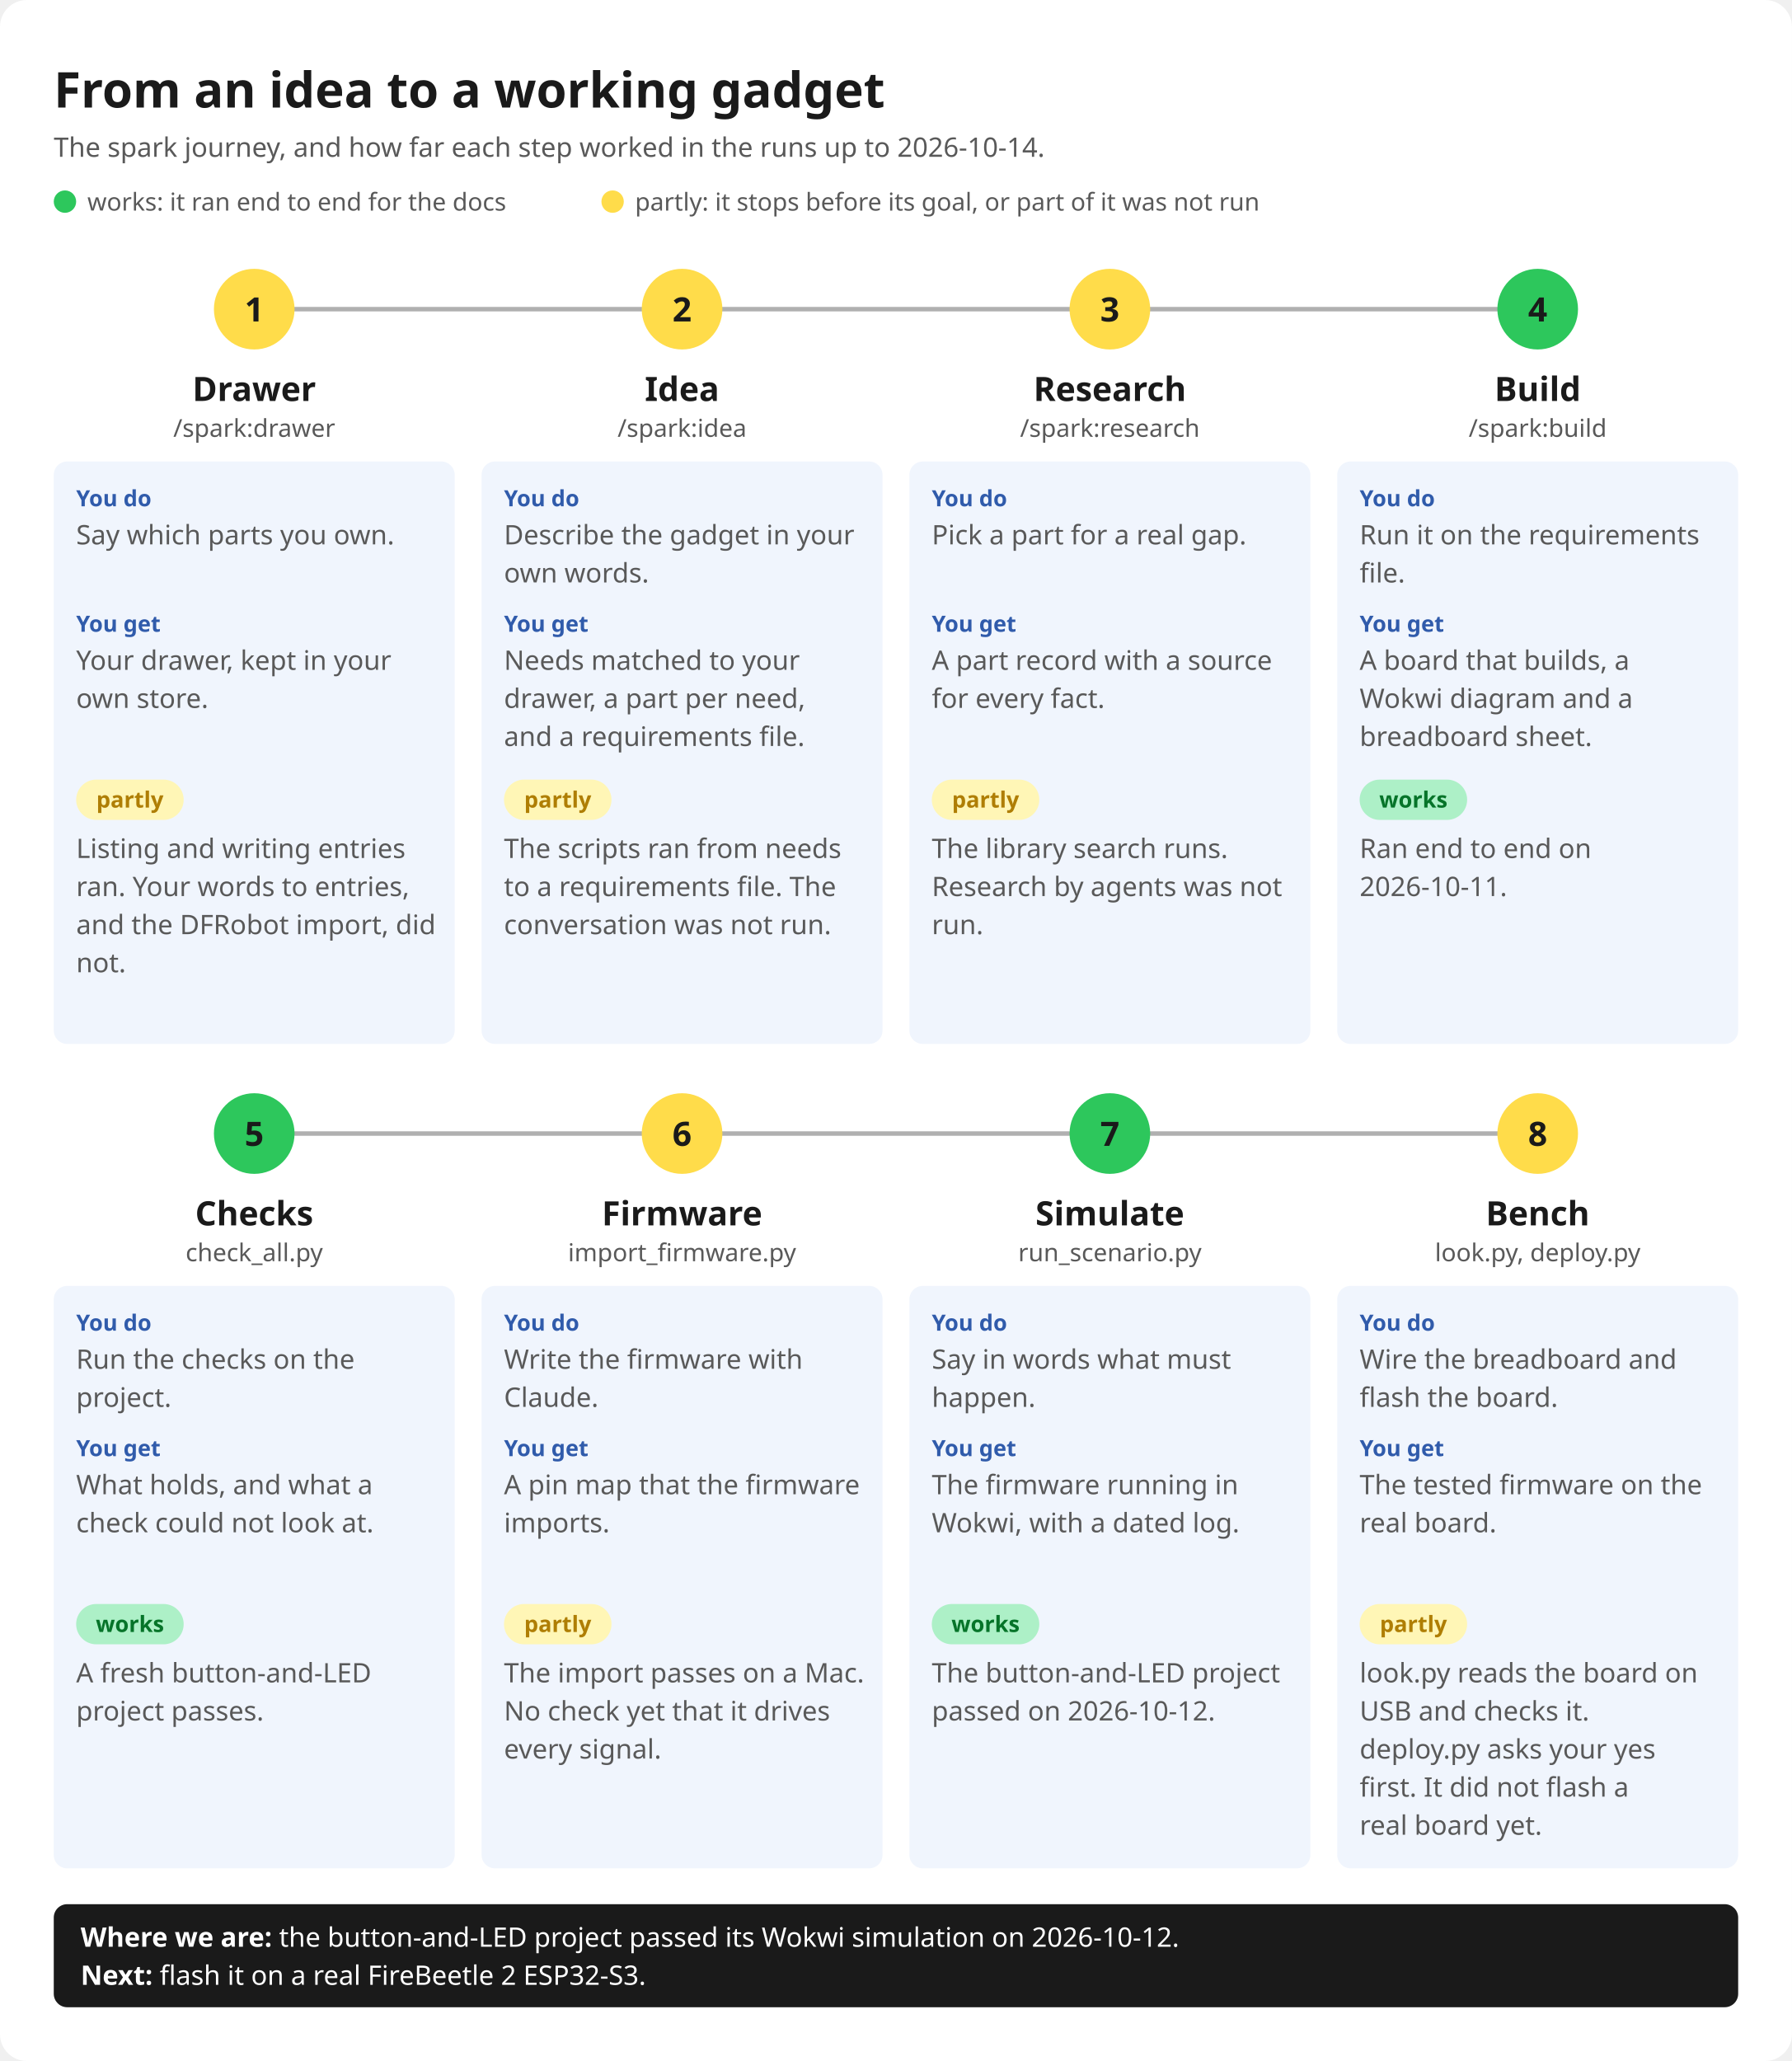
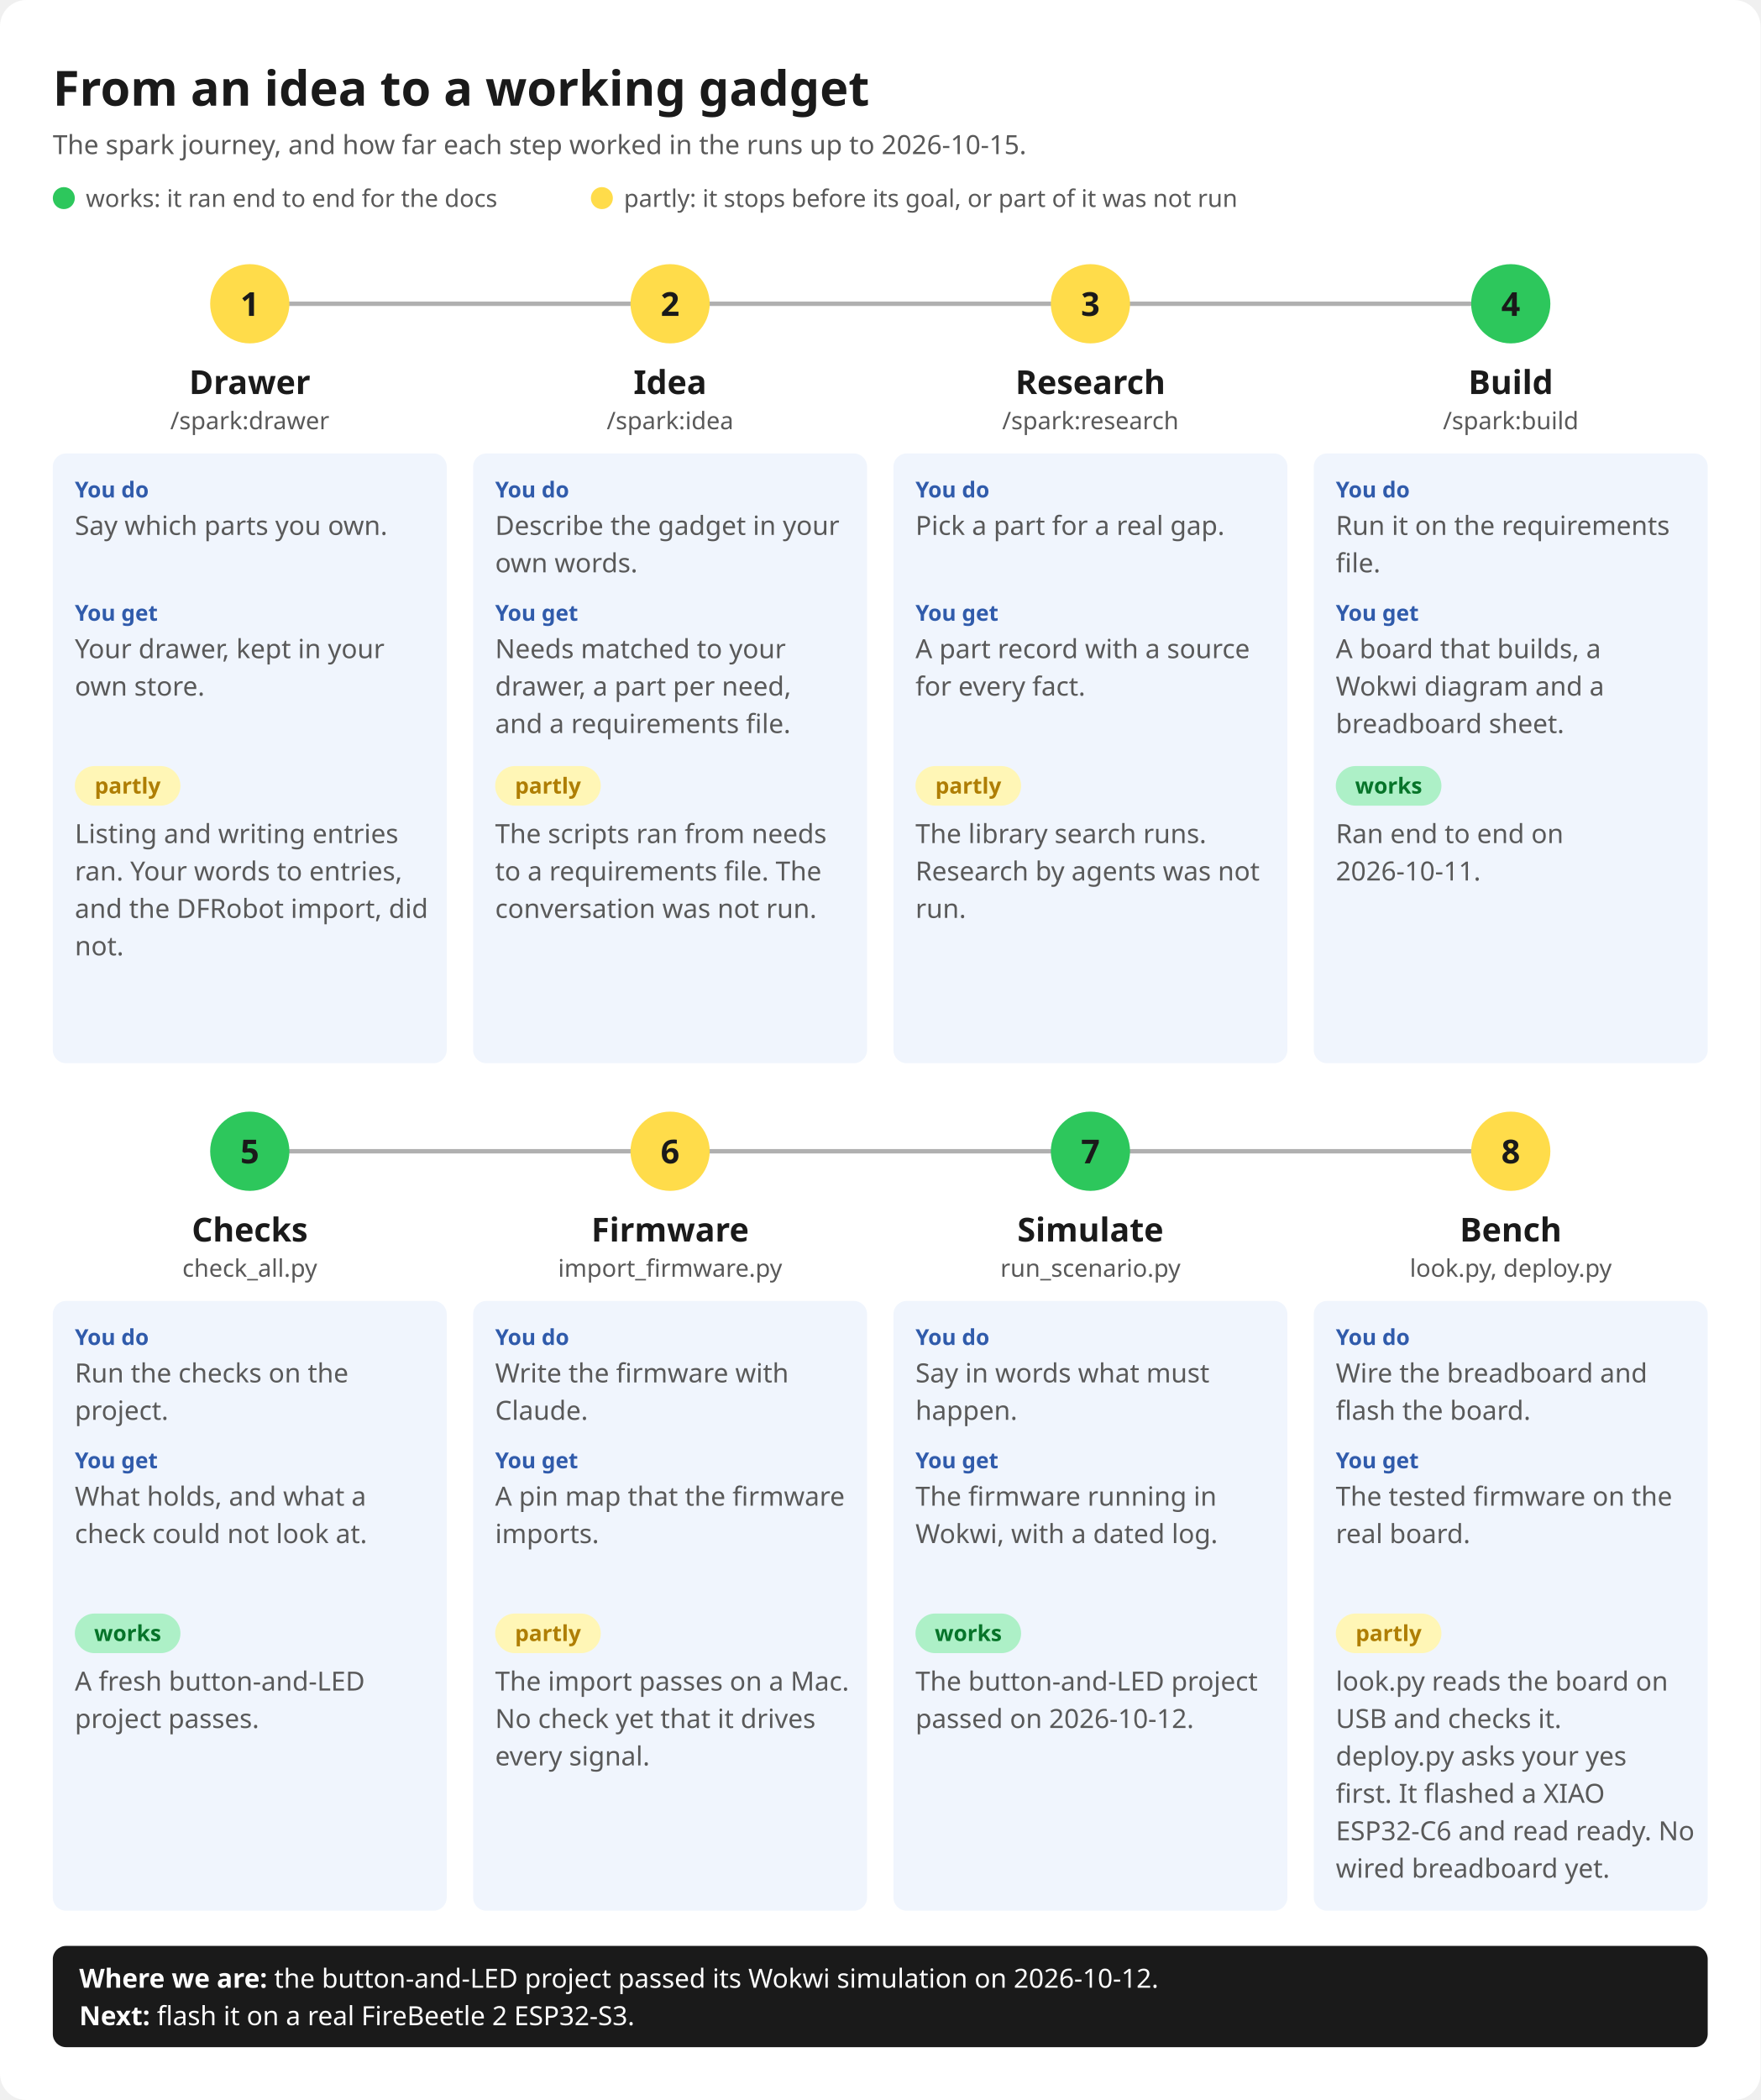
- <svg xmlns="http://www.w3.org/2000/svg" viewBox="0 0 1600 1840" width="1600" height="1840" font-family="'Noto Sans', 'Helvetica Neue', Helvetica, Arial, sans-serif">
-   <rect width="1600" height="1840" rx="24" fill="#ffffff" />
+ <svg xmlns="http://www.w3.org/2000/svg" viewBox="0 0 1600 1908" width="1600" height="1908" font-family="'Noto Sans', 'Helvetica Neue', Helvetica, Arial, sans-serif">
+   <rect width="1600" height="1908" rx="24" fill="#ffffff" />
  <text x="48" y="96" font-size="44" font-weight="bold" fill="#1a1a1a" text-anchor="start">From an idea to a working gadget</text>
-   <text x="48" y="140" font-size="24" font-weight="normal" fill="#595959" text-anchor="start">The spark journey, and how far each step worked in the runs up to 2026-10-14.</text>
+   <text x="48" y="140" font-size="24" font-weight="normal" fill="#595959" text-anchor="start">The spark journey, and how far each step worked in the runs up to 2026-10-15.</text>
  <circle cx="58" cy="180" r="10" fill="#2dc75c" />
  <text x="78" y="188" font-size="22" font-weight="normal" fill="#595959" text-anchor="start">works: it ran end to end for the docs</text>
  <circle cx="547" cy="180" r="10" fill="#ffdc4a" />
  <text x="567" y="188" font-size="22" font-weight="normal" fill="#595959" text-anchor="start">partly: it stops before its goal, or part of it was not run</text>
  <line x1="227" y1="276" x2="1373" y2="276" stroke="#b0b0b0" stroke-width="4" />
  <circle cx="227" cy="276" r="36" fill="#ffdc4a" />
  <text x="227" y="287" font-size="30" font-weight="bold" fill="#1a1a1a" text-anchor="middle">1</text>
  <text x="227" y="358" font-size="30" font-weight="bold" fill="#1a1a1a" text-anchor="middle">Drawer</text>
  <text x="227" y="390" font-size="22" font-weight="normal" fill="#595959" text-anchor="middle">/spark:drawer</text>
-   <rect x="48" y="412" width="358" height="520" rx="12" fill="#f0f5fd" />
+   <rect x="48" y="412" width="358" height="554" rx="12" fill="#f0f5fd" />
  <text x="68" y="452" font-size="20" font-weight="bold" fill="#305bab" text-anchor="start">You do</text>
  <text x="68" y="486" font-size="24" font-weight="normal" fill="#595959" text-anchor="start">Say which parts you own.</text>
  <text x="68" y="564" font-size="20" font-weight="bold" fill="#305bab" text-anchor="start">You get</text>
  <text x="68" y="598" font-size="24" font-weight="normal" fill="#595959" text-anchor="start">Your drawer, kept in your</text>
  <text x="68" y="632" font-size="24" font-weight="normal" fill="#595959" text-anchor="start">own store.</text>
  <rect x="68" y="696" width="96" height="36" rx="18" fill="#fff6b6" />
  <text x="116" y="721" font-size="20" font-weight="bold" fill="#af7e04" text-anchor="middle">partly</text>
  <text x="68" y="766" font-size="24" font-weight="normal" fill="#595959" text-anchor="start">Listing and writing entries</text>
  <text x="68" y="800" font-size="24" font-weight="normal" fill="#595959" text-anchor="start">ran. Your words to entries,</text>
  <text x="68" y="834" font-size="24" font-weight="normal" fill="#595959" text-anchor="start">and the DFRobot import, did</text>
  <text x="68" y="868" font-size="24" font-weight="normal" fill="#595959" text-anchor="start">not.</text>
  <circle cx="609" cy="276" r="36" fill="#ffdc4a" />
  <text x="609" y="287" font-size="30" font-weight="bold" fill="#1a1a1a" text-anchor="middle">2</text>
  <text x="609" y="358" font-size="30" font-weight="bold" fill="#1a1a1a" text-anchor="middle">Idea</text>
  <text x="609" y="390" font-size="22" font-weight="normal" fill="#595959" text-anchor="middle">/spark:idea</text>
-   <rect x="430" y="412" width="358" height="520" rx="12" fill="#f0f5fd" />
+   <rect x="430" y="412" width="358" height="554" rx="12" fill="#f0f5fd" />
  <text x="450" y="452" font-size="20" font-weight="bold" fill="#305bab" text-anchor="start">You do</text>
  <text x="450" y="486" font-size="24" font-weight="normal" fill="#595959" text-anchor="start">Describe the gadget in your</text>
  <text x="450" y="520" font-size="24" font-weight="normal" fill="#595959" text-anchor="start">own words.</text>
  <text x="450" y="564" font-size="20" font-weight="bold" fill="#305bab" text-anchor="start">You get</text>
  <text x="450" y="598" font-size="24" font-weight="normal" fill="#595959" text-anchor="start">Needs matched to your</text>
  <text x="450" y="632" font-size="24" font-weight="normal" fill="#595959" text-anchor="start">drawer, a part per need,</text>
  <text x="450" y="666" font-size="24" font-weight="normal" fill="#595959" text-anchor="start">and a requirements file.</text>
  <rect x="450" y="696" width="96" height="36" rx="18" fill="#fff6b6" />
  <text x="498" y="721" font-size="20" font-weight="bold" fill="#af7e04" text-anchor="middle">partly</text>
  <text x="450" y="766" font-size="24" font-weight="normal" fill="#595959" text-anchor="start">The scripts ran from needs</text>
  <text x="450" y="800" font-size="24" font-weight="normal" fill="#595959" text-anchor="start">to a requirements file. The</text>
  <text x="450" y="834" font-size="24" font-weight="normal" fill="#595959" text-anchor="start">conversation was not run.</text>
  <circle cx="991" cy="276" r="36" fill="#ffdc4a" />
  <text x="991" y="287" font-size="30" font-weight="bold" fill="#1a1a1a" text-anchor="middle">3</text>
  <text x="991" y="358" font-size="30" font-weight="bold" fill="#1a1a1a" text-anchor="middle">Research</text>
  <text x="991" y="390" font-size="22" font-weight="normal" fill="#595959" text-anchor="middle">/spark:research</text>
-   <rect x="812" y="412" width="358" height="520" rx="12" fill="#f0f5fd" />
+   <rect x="812" y="412" width="358" height="554" rx="12" fill="#f0f5fd" />
  <text x="832" y="452" font-size="20" font-weight="bold" fill="#305bab" text-anchor="start">You do</text>
  <text x="832" y="486" font-size="24" font-weight="normal" fill="#595959" text-anchor="start">Pick a part for a real gap.</text>
  <text x="832" y="564" font-size="20" font-weight="bold" fill="#305bab" text-anchor="start">You get</text>
  <text x="832" y="598" font-size="24" font-weight="normal" fill="#595959" text-anchor="start">A part record with a source</text>
  <text x="832" y="632" font-size="24" font-weight="normal" fill="#595959" text-anchor="start">for every fact.</text>
  <rect x="832" y="696" width="96" height="36" rx="18" fill="#fff6b6" />
  <text x="880" y="721" font-size="20" font-weight="bold" fill="#af7e04" text-anchor="middle">partly</text>
  <text x="832" y="766" font-size="24" font-weight="normal" fill="#595959" text-anchor="start">The library search runs.</text>
  <text x="832" y="800" font-size="24" font-weight="normal" fill="#595959" text-anchor="start">Research by agents was not</text>
  <text x="832" y="834" font-size="24" font-weight="normal" fill="#595959" text-anchor="start">run.</text>
  <circle cx="1373" cy="276" r="36" fill="#2dc75c" />
  <text x="1373" y="287" font-size="30" font-weight="bold" fill="#1a1a1a" text-anchor="middle">4</text>
  <text x="1373" y="358" font-size="30" font-weight="bold" fill="#1a1a1a" text-anchor="middle">Build</text>
  <text x="1373" y="390" font-size="22" font-weight="normal" fill="#595959" text-anchor="middle">/spark:build</text>
-   <rect x="1194" y="412" width="358" height="520" rx="12" fill="#f0f5fd" />
+   <rect x="1194" y="412" width="358" height="554" rx="12" fill="#f0f5fd" />
  <text x="1214" y="452" font-size="20" font-weight="bold" fill="#305bab" text-anchor="start">You do</text>
  <text x="1214" y="486" font-size="24" font-weight="normal" fill="#595959" text-anchor="start">Run it on the requirements</text>
  <text x="1214" y="520" font-size="24" font-weight="normal" fill="#595959" text-anchor="start">file.</text>
  <text x="1214" y="564" font-size="20" font-weight="bold" fill="#305bab" text-anchor="start">You get</text>
  <text x="1214" y="598" font-size="24" font-weight="normal" fill="#595959" text-anchor="start">A board that builds, a</text>
  <text x="1214" y="632" font-size="24" font-weight="normal" fill="#595959" text-anchor="start">Wokwi diagram and a</text>
  <text x="1214" y="666" font-size="24" font-weight="normal" fill="#595959" text-anchor="start">breadboard sheet.</text>
  <rect x="1214" y="696" width="96" height="36" rx="18" fill="#adf0c7" />
  <text x="1262" y="721" font-size="20" font-weight="bold" fill="#067429" text-anchor="middle">works</text>
  <text x="1214" y="766" font-size="24" font-weight="normal" fill="#595959" text-anchor="start">Ran end to end on</text>
  <text x="1214" y="800" font-size="24" font-weight="normal" fill="#595959" text-anchor="start">2026-10-11.</text>
-   <line x1="227" y1="1012" x2="1373" y2="1012" stroke="#b0b0b0" stroke-width="4" />
-   <circle cx="227" cy="1012" r="36" fill="#2dc75c" />
-   <text x="227" y="1023" font-size="30" font-weight="bold" fill="#1a1a1a" text-anchor="middle">5</text>
-   <text x="227" y="1094" font-size="30" font-weight="bold" fill="#1a1a1a" text-anchor="middle">Checks</text>
-   <text x="227" y="1126" font-size="22" font-weight="normal" fill="#595959" text-anchor="middle">check_all.py</text>
-   <rect x="48" y="1148" width="358" height="520" rx="12" fill="#f0f5fd" />
-   <text x="68" y="1188" font-size="20" font-weight="bold" fill="#305bab" text-anchor="start">You do</text>
-   <text x="68" y="1222" font-size="24" font-weight="normal" fill="#595959" text-anchor="start">Run the checks on the</text>
-   <text x="68" y="1256" font-size="24" font-weight="normal" fill="#595959" text-anchor="start">project.</text>
-   <text x="68" y="1300" font-size="20" font-weight="bold" fill="#305bab" text-anchor="start">You get</text>
-   <text x="68" y="1334" font-size="24" font-weight="normal" fill="#595959" text-anchor="start">What holds, and what a</text>
-   <text x="68" y="1368" font-size="24" font-weight="normal" fill="#595959" text-anchor="start">check could not look at.</text>
-   <rect x="68" y="1432" width="96" height="36" rx="18" fill="#adf0c7" />
-   <text x="116" y="1457" font-size="20" font-weight="bold" fill="#067429" text-anchor="middle">works</text>
-   <text x="68" y="1502" font-size="24" font-weight="normal" fill="#595959" text-anchor="start">A fresh button-and-LED</text>
-   <text x="68" y="1536" font-size="24" font-weight="normal" fill="#595959" text-anchor="start">project passes.</text>
-   <circle cx="609" cy="1012" r="36" fill="#ffdc4a" />
-   <text x="609" y="1023" font-size="30" font-weight="bold" fill="#1a1a1a" text-anchor="middle">6</text>
-   <text x="609" y="1094" font-size="30" font-weight="bold" fill="#1a1a1a" text-anchor="middle">Firmware</text>
-   <text x="609" y="1126" font-size="22" font-weight="normal" fill="#595959" text-anchor="middle">import_firmware.py</text>
-   <rect x="430" y="1148" width="358" height="520" rx="12" fill="#f0f5fd" />
-   <text x="450" y="1188" font-size="20" font-weight="bold" fill="#305bab" text-anchor="start">You do</text>
-   <text x="450" y="1222" font-size="24" font-weight="normal" fill="#595959" text-anchor="start">Write the firmware with</text>
-   <text x="450" y="1256" font-size="24" font-weight="normal" fill="#595959" text-anchor="start">Claude.</text>
-   <text x="450" y="1300" font-size="20" font-weight="bold" fill="#305bab" text-anchor="start">You get</text>
-   <text x="450" y="1334" font-size="24" font-weight="normal" fill="#595959" text-anchor="start">A pin map that the firmware</text>
-   <text x="450" y="1368" font-size="24" font-weight="normal" fill="#595959" text-anchor="start">imports.</text>
-   <rect x="450" y="1432" width="96" height="36" rx="18" fill="#fff6b6" />
-   <text x="498" y="1457" font-size="20" font-weight="bold" fill="#af7e04" text-anchor="middle">partly</text>
-   <text x="450" y="1502" font-size="24" font-weight="normal" fill="#595959" text-anchor="start">The import passes on a Mac.</text>
-   <text x="450" y="1536" font-size="24" font-weight="normal" fill="#595959" text-anchor="start">No check yet that it drives</text>
-   <text x="450" y="1570" font-size="24" font-weight="normal" fill="#595959" text-anchor="start">every signal.</text>
-   <circle cx="991" cy="1012" r="36" fill="#2dc75c" />
-   <text x="991" y="1023" font-size="30" font-weight="bold" fill="#1a1a1a" text-anchor="middle">7</text>
-   <text x="991" y="1094" font-size="30" font-weight="bold" fill="#1a1a1a" text-anchor="middle">Simulate</text>
-   <text x="991" y="1126" font-size="22" font-weight="normal" fill="#595959" text-anchor="middle">run_scenario.py</text>
-   <rect x="812" y="1148" width="358" height="520" rx="12" fill="#f0f5fd" />
-   <text x="832" y="1188" font-size="20" font-weight="bold" fill="#305bab" text-anchor="start">You do</text>
-   <text x="832" y="1222" font-size="24" font-weight="normal" fill="#595959" text-anchor="start">Say in words what must</text>
-   <text x="832" y="1256" font-size="24" font-weight="normal" fill="#595959" text-anchor="start">happen.</text>
-   <text x="832" y="1300" font-size="20" font-weight="bold" fill="#305bab" text-anchor="start">You get</text>
-   <text x="832" y="1334" font-size="24" font-weight="normal" fill="#595959" text-anchor="start">The firmware running in</text>
-   <text x="832" y="1368" font-size="24" font-weight="normal" fill="#595959" text-anchor="start">Wokwi, with a dated log.</text>
-   <rect x="832" y="1432" width="96" height="36" rx="18" fill="#adf0c7" />
-   <text x="880" y="1457" font-size="20" font-weight="bold" fill="#067429" text-anchor="middle">works</text>
-   <text x="832" y="1502" font-size="24" font-weight="normal" fill="#595959" text-anchor="start">The button-and-LED project</text>
-   <text x="832" y="1536" font-size="24" font-weight="normal" fill="#595959" text-anchor="start">passed on 2026-10-12.</text>
-   <circle cx="1373" cy="1012" r="36" fill="#ffdc4a" />
-   <text x="1373" y="1023" font-size="30" font-weight="bold" fill="#1a1a1a" text-anchor="middle">8</text>
-   <text x="1373" y="1094" font-size="30" font-weight="bold" fill="#1a1a1a" text-anchor="middle">Bench</text>
-   <text x="1373" y="1126" font-size="22" font-weight="normal" fill="#595959" text-anchor="middle">look.py, deploy.py</text>
-   <rect x="1194" y="1148" width="358" height="520" rx="12" fill="#f0f5fd" />
-   <text x="1214" y="1188" font-size="20" font-weight="bold" fill="#305bab" text-anchor="start">You do</text>
-   <text x="1214" y="1222" font-size="24" font-weight="normal" fill="#595959" text-anchor="start">Wire the breadboard and</text>
-   <text x="1214" y="1256" font-size="24" font-weight="normal" fill="#595959" text-anchor="start">flash the board.</text>
-   <text x="1214" y="1300" font-size="20" font-weight="bold" fill="#305bab" text-anchor="start">You get</text>
-   <text x="1214" y="1334" font-size="24" font-weight="normal" fill="#595959" text-anchor="start">The tested firmware on the</text>
-   <text x="1214" y="1368" font-size="24" font-weight="normal" fill="#595959" text-anchor="start">real board.</text>
-   <rect x="1214" y="1432" width="96" height="36" rx="18" fill="#fff6b6" />
-   <text x="1262" y="1457" font-size="20" font-weight="bold" fill="#af7e04" text-anchor="middle">partly</text>
-   <text x="1214" y="1502" font-size="24" font-weight="normal" fill="#595959" text-anchor="start">look.py reads the board on</text>
-   <text x="1214" y="1536" font-size="24" font-weight="normal" fill="#595959" text-anchor="start">USB and checks it.</text>
-   <text x="1214" y="1570" font-size="24" font-weight="normal" fill="#595959" text-anchor="start">deploy.py asks your yes</text>
-   <text x="1214" y="1604" font-size="24" font-weight="normal" fill="#595959" text-anchor="start">first. It did not flash a</text>
-   <text x="1214" y="1638" font-size="24" font-weight="normal" fill="#595959" text-anchor="start">real board yet.</text>
-   <rect x="48" y="1700" width="1504" height="92" rx="12" fill="#1a1a1a" />
-   <text x="72" y="1738" font-size="24" fill="#ffffff">
+   <line x1="227" y1="1046" x2="1373" y2="1046" stroke="#b0b0b0" stroke-width="4" />
+   <circle cx="227" cy="1046" r="36" fill="#2dc75c" />
+   <text x="227" y="1057" font-size="30" font-weight="bold" fill="#1a1a1a" text-anchor="middle">5</text>
+   <text x="227" y="1128" font-size="30" font-weight="bold" fill="#1a1a1a" text-anchor="middle">Checks</text>
+   <text x="227" y="1160" font-size="22" font-weight="normal" fill="#595959" text-anchor="middle">check_all.py</text>
+   <rect x="48" y="1182" width="358" height="554" rx="12" fill="#f0f5fd" />
+   <text x="68" y="1222" font-size="20" font-weight="bold" fill="#305bab" text-anchor="start">You do</text>
+   <text x="68" y="1256" font-size="24" font-weight="normal" fill="#595959" text-anchor="start">Run the checks on the</text>
+   <text x="68" y="1290" font-size="24" font-weight="normal" fill="#595959" text-anchor="start">project.</text>
+   <text x="68" y="1334" font-size="20" font-weight="bold" fill="#305bab" text-anchor="start">You get</text>
+   <text x="68" y="1368" font-size="24" font-weight="normal" fill="#595959" text-anchor="start">What holds, and what a</text>
+   <text x="68" y="1402" font-size="24" font-weight="normal" fill="#595959" text-anchor="start">check could not look at.</text>
+   <rect x="68" y="1466" width="96" height="36" rx="18" fill="#adf0c7" />
+   <text x="116" y="1491" font-size="20" font-weight="bold" fill="#067429" text-anchor="middle">works</text>
+   <text x="68" y="1536" font-size="24" font-weight="normal" fill="#595959" text-anchor="start">A fresh button-and-LED</text>
+   <text x="68" y="1570" font-size="24" font-weight="normal" fill="#595959" text-anchor="start">project passes.</text>
+   <circle cx="609" cy="1046" r="36" fill="#ffdc4a" />
+   <text x="609" y="1057" font-size="30" font-weight="bold" fill="#1a1a1a" text-anchor="middle">6</text>
+   <text x="609" y="1128" font-size="30" font-weight="bold" fill="#1a1a1a" text-anchor="middle">Firmware</text>
+   <text x="609" y="1160" font-size="22" font-weight="normal" fill="#595959" text-anchor="middle">import_firmware.py</text>
+   <rect x="430" y="1182" width="358" height="554" rx="12" fill="#f0f5fd" />
+   <text x="450" y="1222" font-size="20" font-weight="bold" fill="#305bab" text-anchor="start">You do</text>
+   <text x="450" y="1256" font-size="24" font-weight="normal" fill="#595959" text-anchor="start">Write the firmware with</text>
+   <text x="450" y="1290" font-size="24" font-weight="normal" fill="#595959" text-anchor="start">Claude.</text>
+   <text x="450" y="1334" font-size="20" font-weight="bold" fill="#305bab" text-anchor="start">You get</text>
+   <text x="450" y="1368" font-size="24" font-weight="normal" fill="#595959" text-anchor="start">A pin map that the firmware</text>
+   <text x="450" y="1402" font-size="24" font-weight="normal" fill="#595959" text-anchor="start">imports.</text>
+   <rect x="450" y="1466" width="96" height="36" rx="18" fill="#fff6b6" />
+   <text x="498" y="1491" font-size="20" font-weight="bold" fill="#af7e04" text-anchor="middle">partly</text>
+   <text x="450" y="1536" font-size="24" font-weight="normal" fill="#595959" text-anchor="start">The import passes on a Mac.</text>
+   <text x="450" y="1570" font-size="24" font-weight="normal" fill="#595959" text-anchor="start">No check yet that it drives</text>
+   <text x="450" y="1604" font-size="24" font-weight="normal" fill="#595959" text-anchor="start">every signal.</text>
+   <circle cx="991" cy="1046" r="36" fill="#2dc75c" />
+   <text x="991" y="1057" font-size="30" font-weight="bold" fill="#1a1a1a" text-anchor="middle">7</text>
+   <text x="991" y="1128" font-size="30" font-weight="bold" fill="#1a1a1a" text-anchor="middle">Simulate</text>
+   <text x="991" y="1160" font-size="22" font-weight="normal" fill="#595959" text-anchor="middle">run_scenario.py</text>
+   <rect x="812" y="1182" width="358" height="554" rx="12" fill="#f0f5fd" />
+   <text x="832" y="1222" font-size="20" font-weight="bold" fill="#305bab" text-anchor="start">You do</text>
+   <text x="832" y="1256" font-size="24" font-weight="normal" fill="#595959" text-anchor="start">Say in words what must</text>
+   <text x="832" y="1290" font-size="24" font-weight="normal" fill="#595959" text-anchor="start">happen.</text>
+   <text x="832" y="1334" font-size="20" font-weight="bold" fill="#305bab" text-anchor="start">You get</text>
+   <text x="832" y="1368" font-size="24" font-weight="normal" fill="#595959" text-anchor="start">The firmware running in</text>
+   <text x="832" y="1402" font-size="24" font-weight="normal" fill="#595959" text-anchor="start">Wokwi, with a dated log.</text>
+   <rect x="832" y="1466" width="96" height="36" rx="18" fill="#adf0c7" />
+   <text x="880" y="1491" font-size="20" font-weight="bold" fill="#067429" text-anchor="middle">works</text>
+   <text x="832" y="1536" font-size="24" font-weight="normal" fill="#595959" text-anchor="start">The button-and-LED project</text>
+   <text x="832" y="1570" font-size="24" font-weight="normal" fill="#595959" text-anchor="start">passed on 2026-10-12.</text>
+   <circle cx="1373" cy="1046" r="36" fill="#ffdc4a" />
+   <text x="1373" y="1057" font-size="30" font-weight="bold" fill="#1a1a1a" text-anchor="middle">8</text>
+   <text x="1373" y="1128" font-size="30" font-weight="bold" fill="#1a1a1a" text-anchor="middle">Bench</text>
+   <text x="1373" y="1160" font-size="22" font-weight="normal" fill="#595959" text-anchor="middle">look.py, deploy.py</text>
+   <rect x="1194" y="1182" width="358" height="554" rx="12" fill="#f0f5fd" />
+   <text x="1214" y="1222" font-size="20" font-weight="bold" fill="#305bab" text-anchor="start">You do</text>
+   <text x="1214" y="1256" font-size="24" font-weight="normal" fill="#595959" text-anchor="start">Wire the breadboard and</text>
+   <text x="1214" y="1290" font-size="24" font-weight="normal" fill="#595959" text-anchor="start">flash the board.</text>
+   <text x="1214" y="1334" font-size="20" font-weight="bold" fill="#305bab" text-anchor="start">You get</text>
+   <text x="1214" y="1368" font-size="24" font-weight="normal" fill="#595959" text-anchor="start">The tested firmware on the</text>
+   <text x="1214" y="1402" font-size="24" font-weight="normal" fill="#595959" text-anchor="start">real board.</text>
+   <rect x="1214" y="1466" width="96" height="36" rx="18" fill="#fff6b6" />
+   <text x="1262" y="1491" font-size="20" font-weight="bold" fill="#af7e04" text-anchor="middle">partly</text>
+   <text x="1214" y="1536" font-size="24" font-weight="normal" fill="#595959" text-anchor="start">look.py reads the board on</text>
+   <text x="1214" y="1570" font-size="24" font-weight="normal" fill="#595959" text-anchor="start">USB and checks it.</text>
+   <text x="1214" y="1604" font-size="24" font-weight="normal" fill="#595959" text-anchor="start">deploy.py asks your yes</text>
+   <text x="1214" y="1638" font-size="24" font-weight="normal" fill="#595959" text-anchor="start">first. It flashed a XIAO</text>
+   <text x="1214" y="1672" font-size="24" font-weight="normal" fill="#595959" text-anchor="start">ESP32-C6 and read ready. No</text>
+   <text x="1214" y="1706" font-size="24" font-weight="normal" fill="#595959" text-anchor="start">wired breadboard yet.</text>
+   <rect x="48" y="1768" width="1504" height="92" rx="12" fill="#1a1a1a" />
+   <text x="72" y="1806" font-size="24" fill="#ffffff">
    <tspan font-weight="bold">Where we are:</tspan> the button-and-LED project passed its Wokwi simulation on 2026-10-12.</text>
-   <text x="72" y="1772" font-size="24" fill="#ffffff">
+   <text x="72" y="1840" font-size="24" fill="#ffffff">
    <tspan font-weight="bold">Next:</tspan> flash it on a real FireBeetle 2 ESP32-S3.</text>
</svg>
